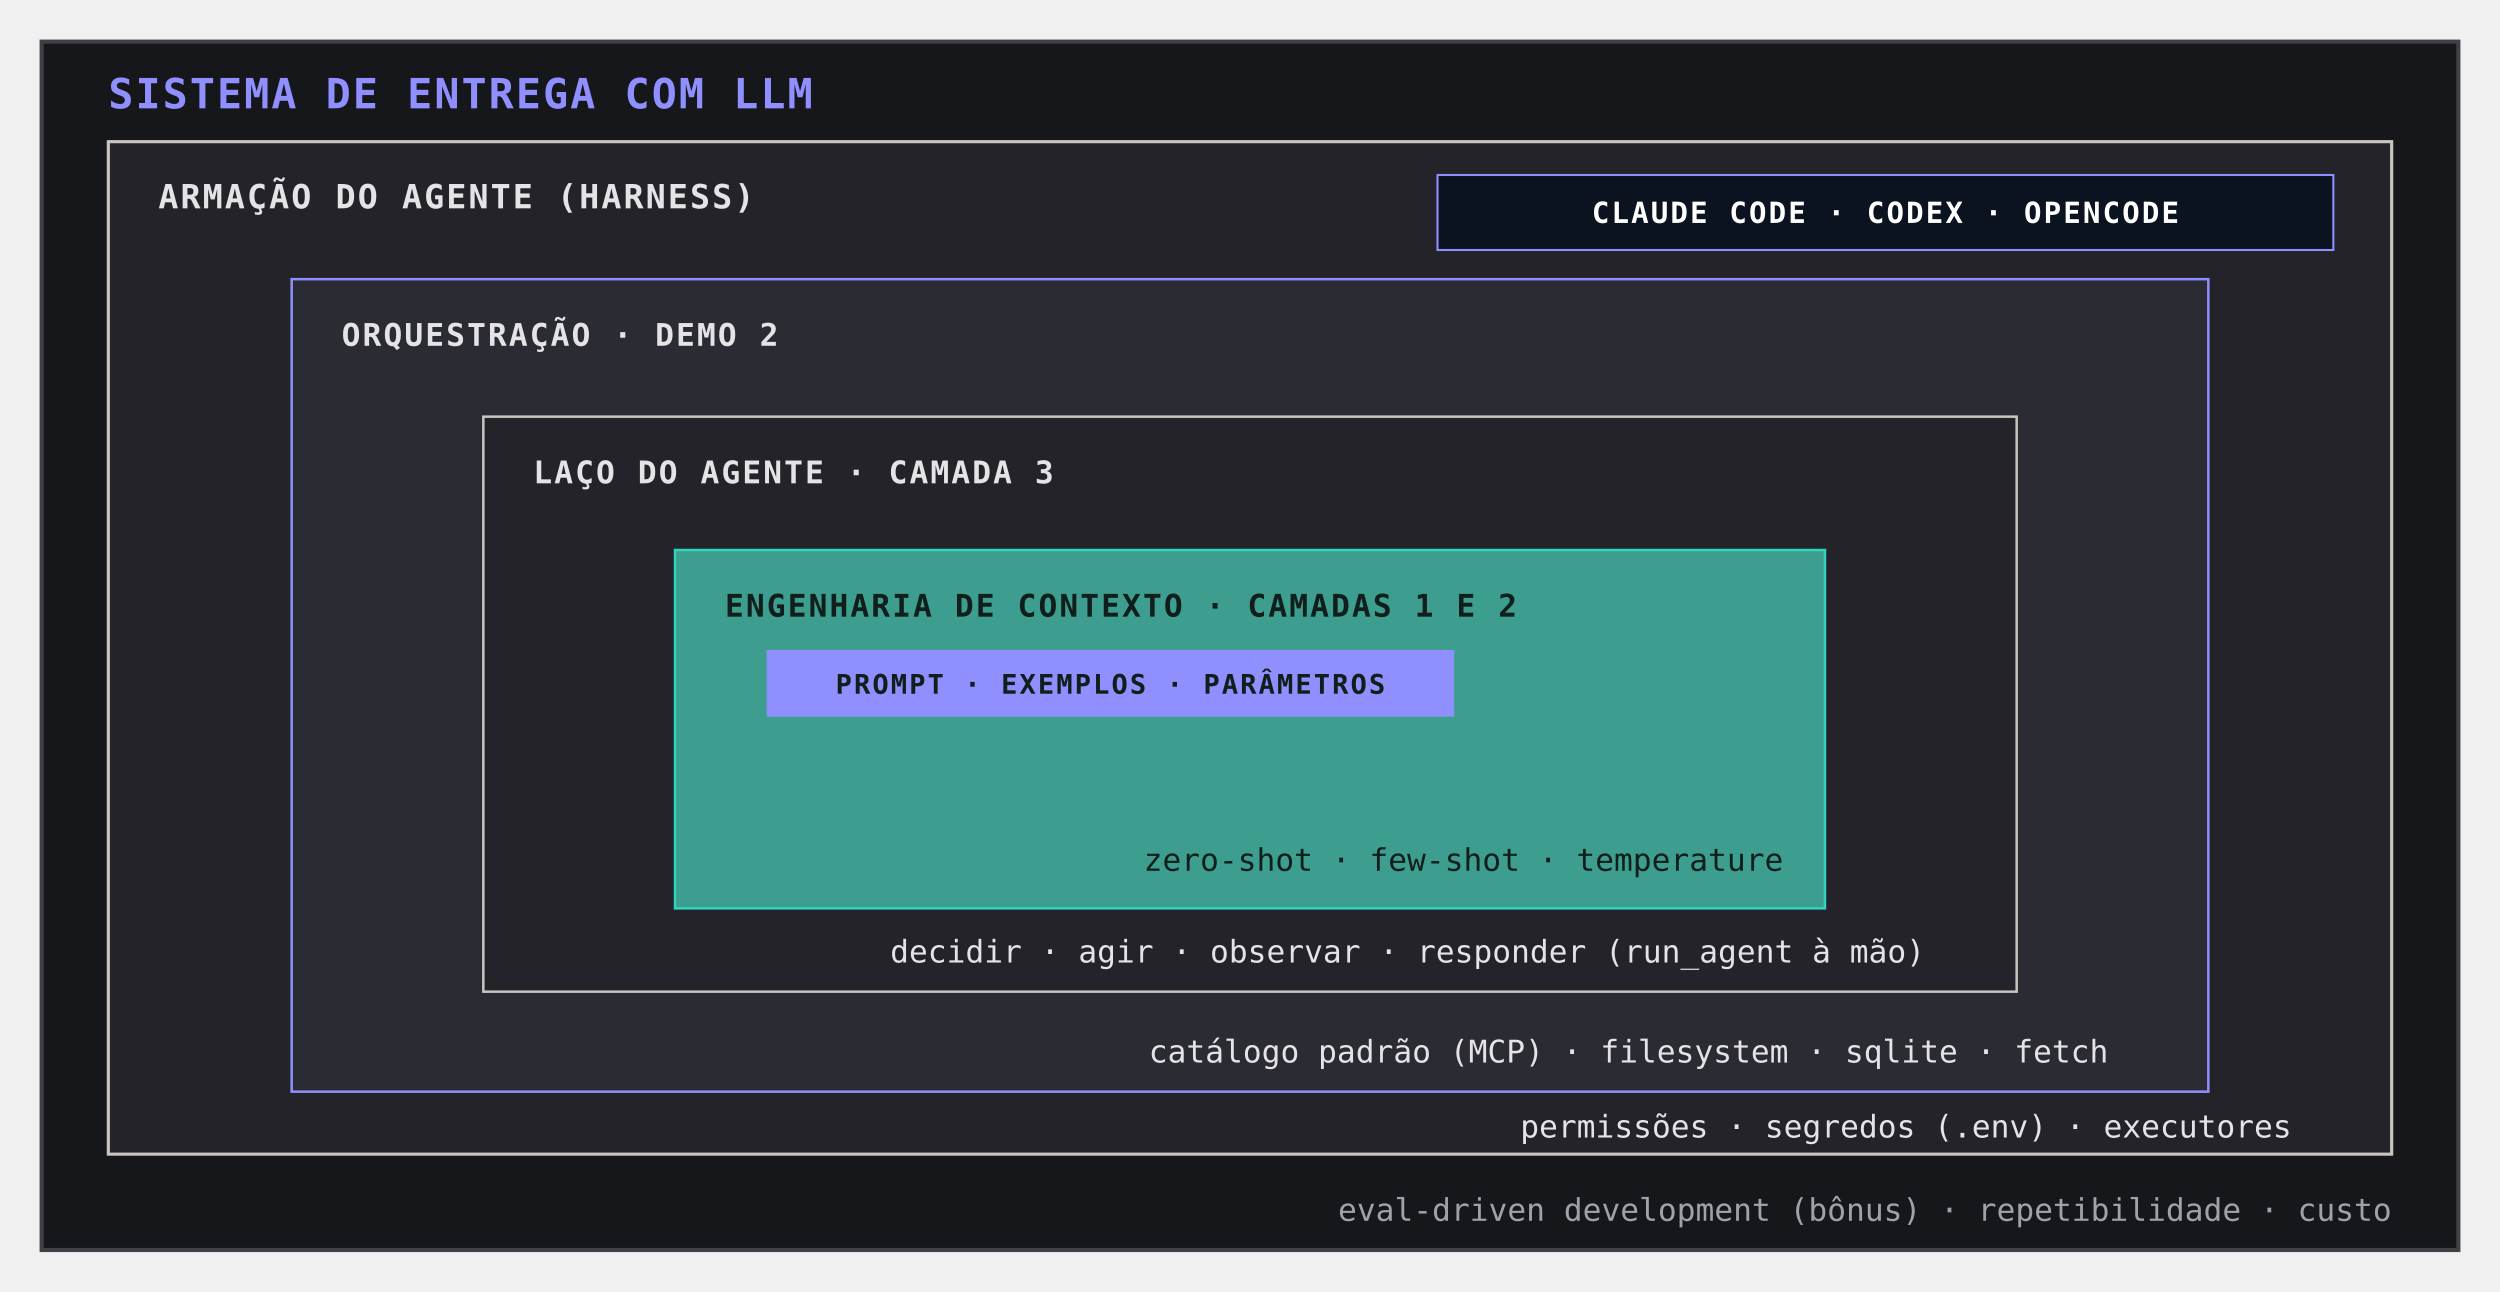
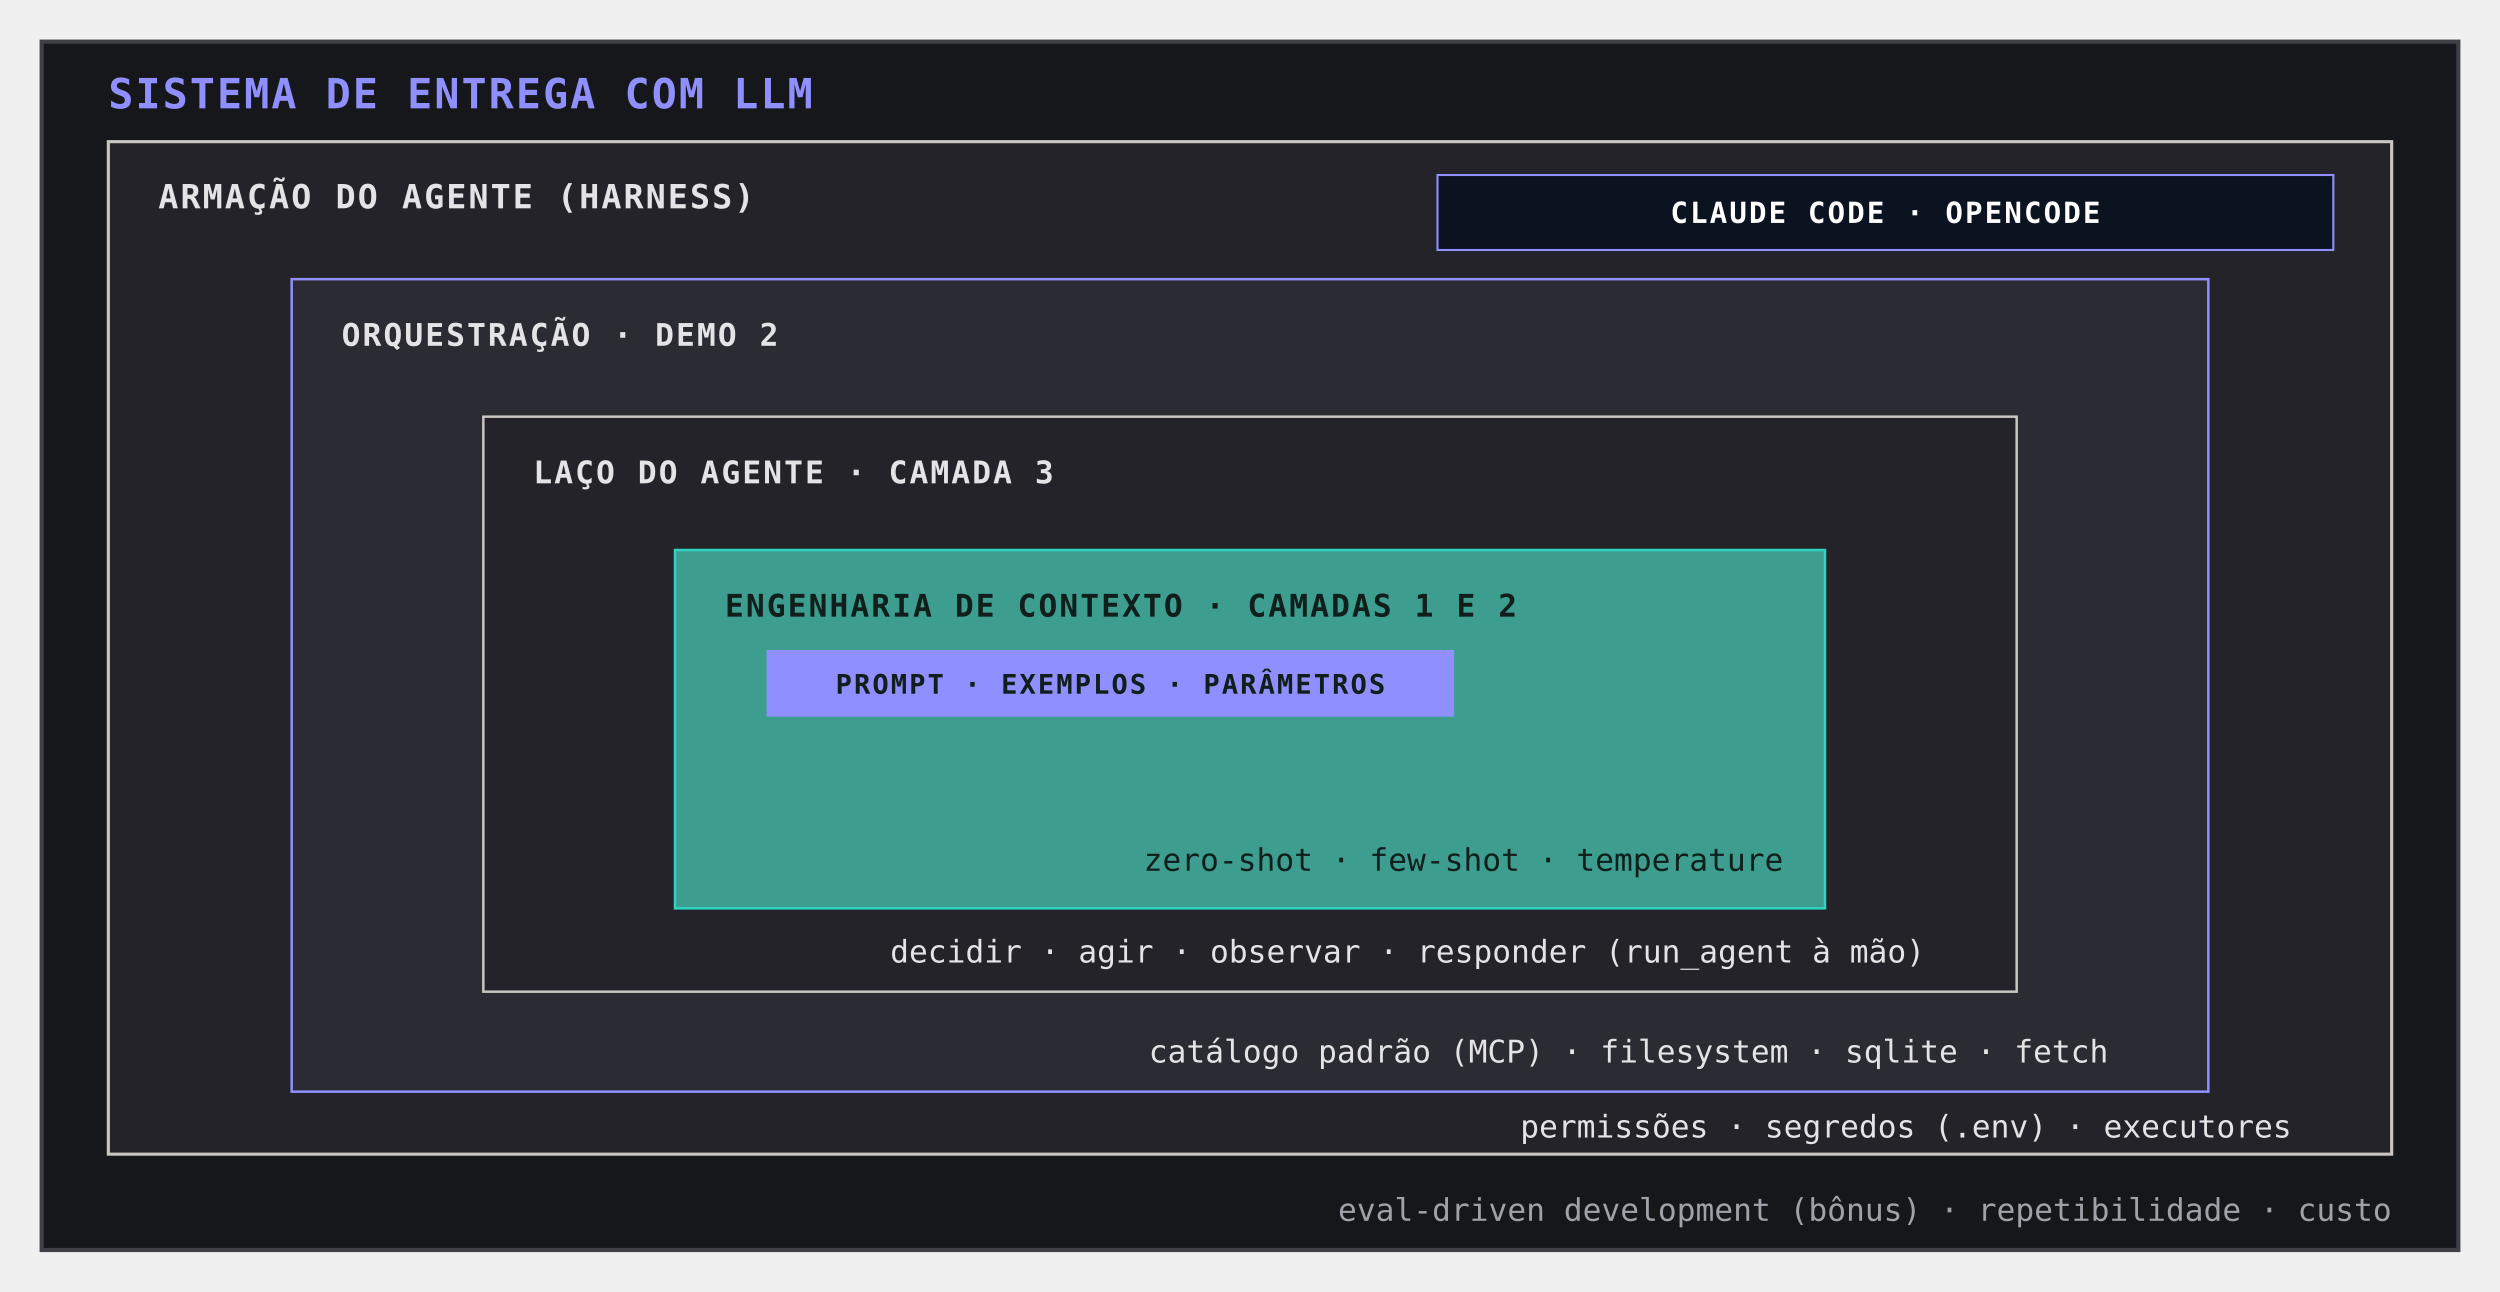
<svg xmlns="http://www.w3.org/2000/svg" viewBox="0 0 1200 620" font-family="Menlo, Consolas, 'DejaVu Sans Mono', monospace">
  <rect x="20" y="20" width="1160" height="580" fill="#16171B" stroke="#3F3F46" stroke-width="2" />
  <text x="52" y="52" font-size="20" font-weight="bold" letter-spacing="1" fill="#8F8FFF">SISTEMA DE ENTREGA COM LLM</text>
  <rect x="52" y="68" width="1096" height="486" fill="#232329" stroke="#C9C5C0" stroke-width="1.5" />
  <text x="76" y="100" font-size="16" font-weight="bold" letter-spacing="1" fill="#E4E4E7">ARMAÇÃO DO AGENTE (HARNESS)</text>
  <rect x="690" y="84" width="430" height="36" fill="#0B1220" stroke="#8F8FFF" stroke-width="1" />
-   <text x="905" y="107" font-size="14" font-weight="bold" letter-spacing="1" fill="#FFFFFF" text-anchor="middle">CLAUDE CODE · CODEX · OPENCODE</text>
+   <text x="905" y="107" font-size="14" font-weight="bold" letter-spacing="1" fill="#FFFFFF" text-anchor="middle">CLAUDE CODE · OPENCODE</text>
  <text x="1100" y="546" font-size="15" fill="#E4E4E7" text-anchor="end">permissões · segredos (.env) · executores</text>
  <rect x="140" y="134" width="920" height="390" fill="#2B2B33" stroke="#8F8FFF" stroke-width="1.2" />
  <text x="164" y="166" font-size="15" font-weight="bold" letter-spacing="1" fill="#E4E4E7">ORQUESTRAÇÃO · DEMO 2</text>
  <text x="1012" y="510" font-size="15" fill="#E4E4E7" text-anchor="end">catálogo padrão (MCP) · filesystem · sqlite · fetch</text>
  <rect x="232" y="200" width="736" height="276" fill="#232329" stroke="#C9C5C0" stroke-width="1.2" />
  <text x="256" y="232" font-size="15" font-weight="bold" letter-spacing="1" fill="#E4E4E7">LAÇO DO AGENTE · CAMADA 3</text>
  <text x="924" y="462" font-size="15" fill="#E4E4E7" text-anchor="end">decidir · agir · observar · responder (run_agent à mão)</text>
  <rect x="324" y="264" width="552" height="172" fill="#3D9E90" stroke="#2DD4BF" stroke-width="1.2" />
  <text x="348" y="296" font-size="15" font-weight="bold" letter-spacing="1" fill="#101F1C">ENGENHARIA DE CONTEXTO · CAMADAS 1 E 2</text>
  <rect x="368" y="312" width="330" height="32" fill="#8F8FFF" />
  <text x="533" y="333" font-size="13" font-weight="bold" letter-spacing="1" fill="#101F1C" text-anchor="middle">PROMPT · EXEMPLOS · PARÂMETROS</text>
  <text x="856" y="418" font-size="15" fill="#101F1C" text-anchor="end">zero-shot · few-shot · temperature</text>
  <text x="1148" y="586" font-size="15" fill="#A1A1AA" text-anchor="end">eval-driven development (bônus) · repetibilidade · custo</text>
</svg>
